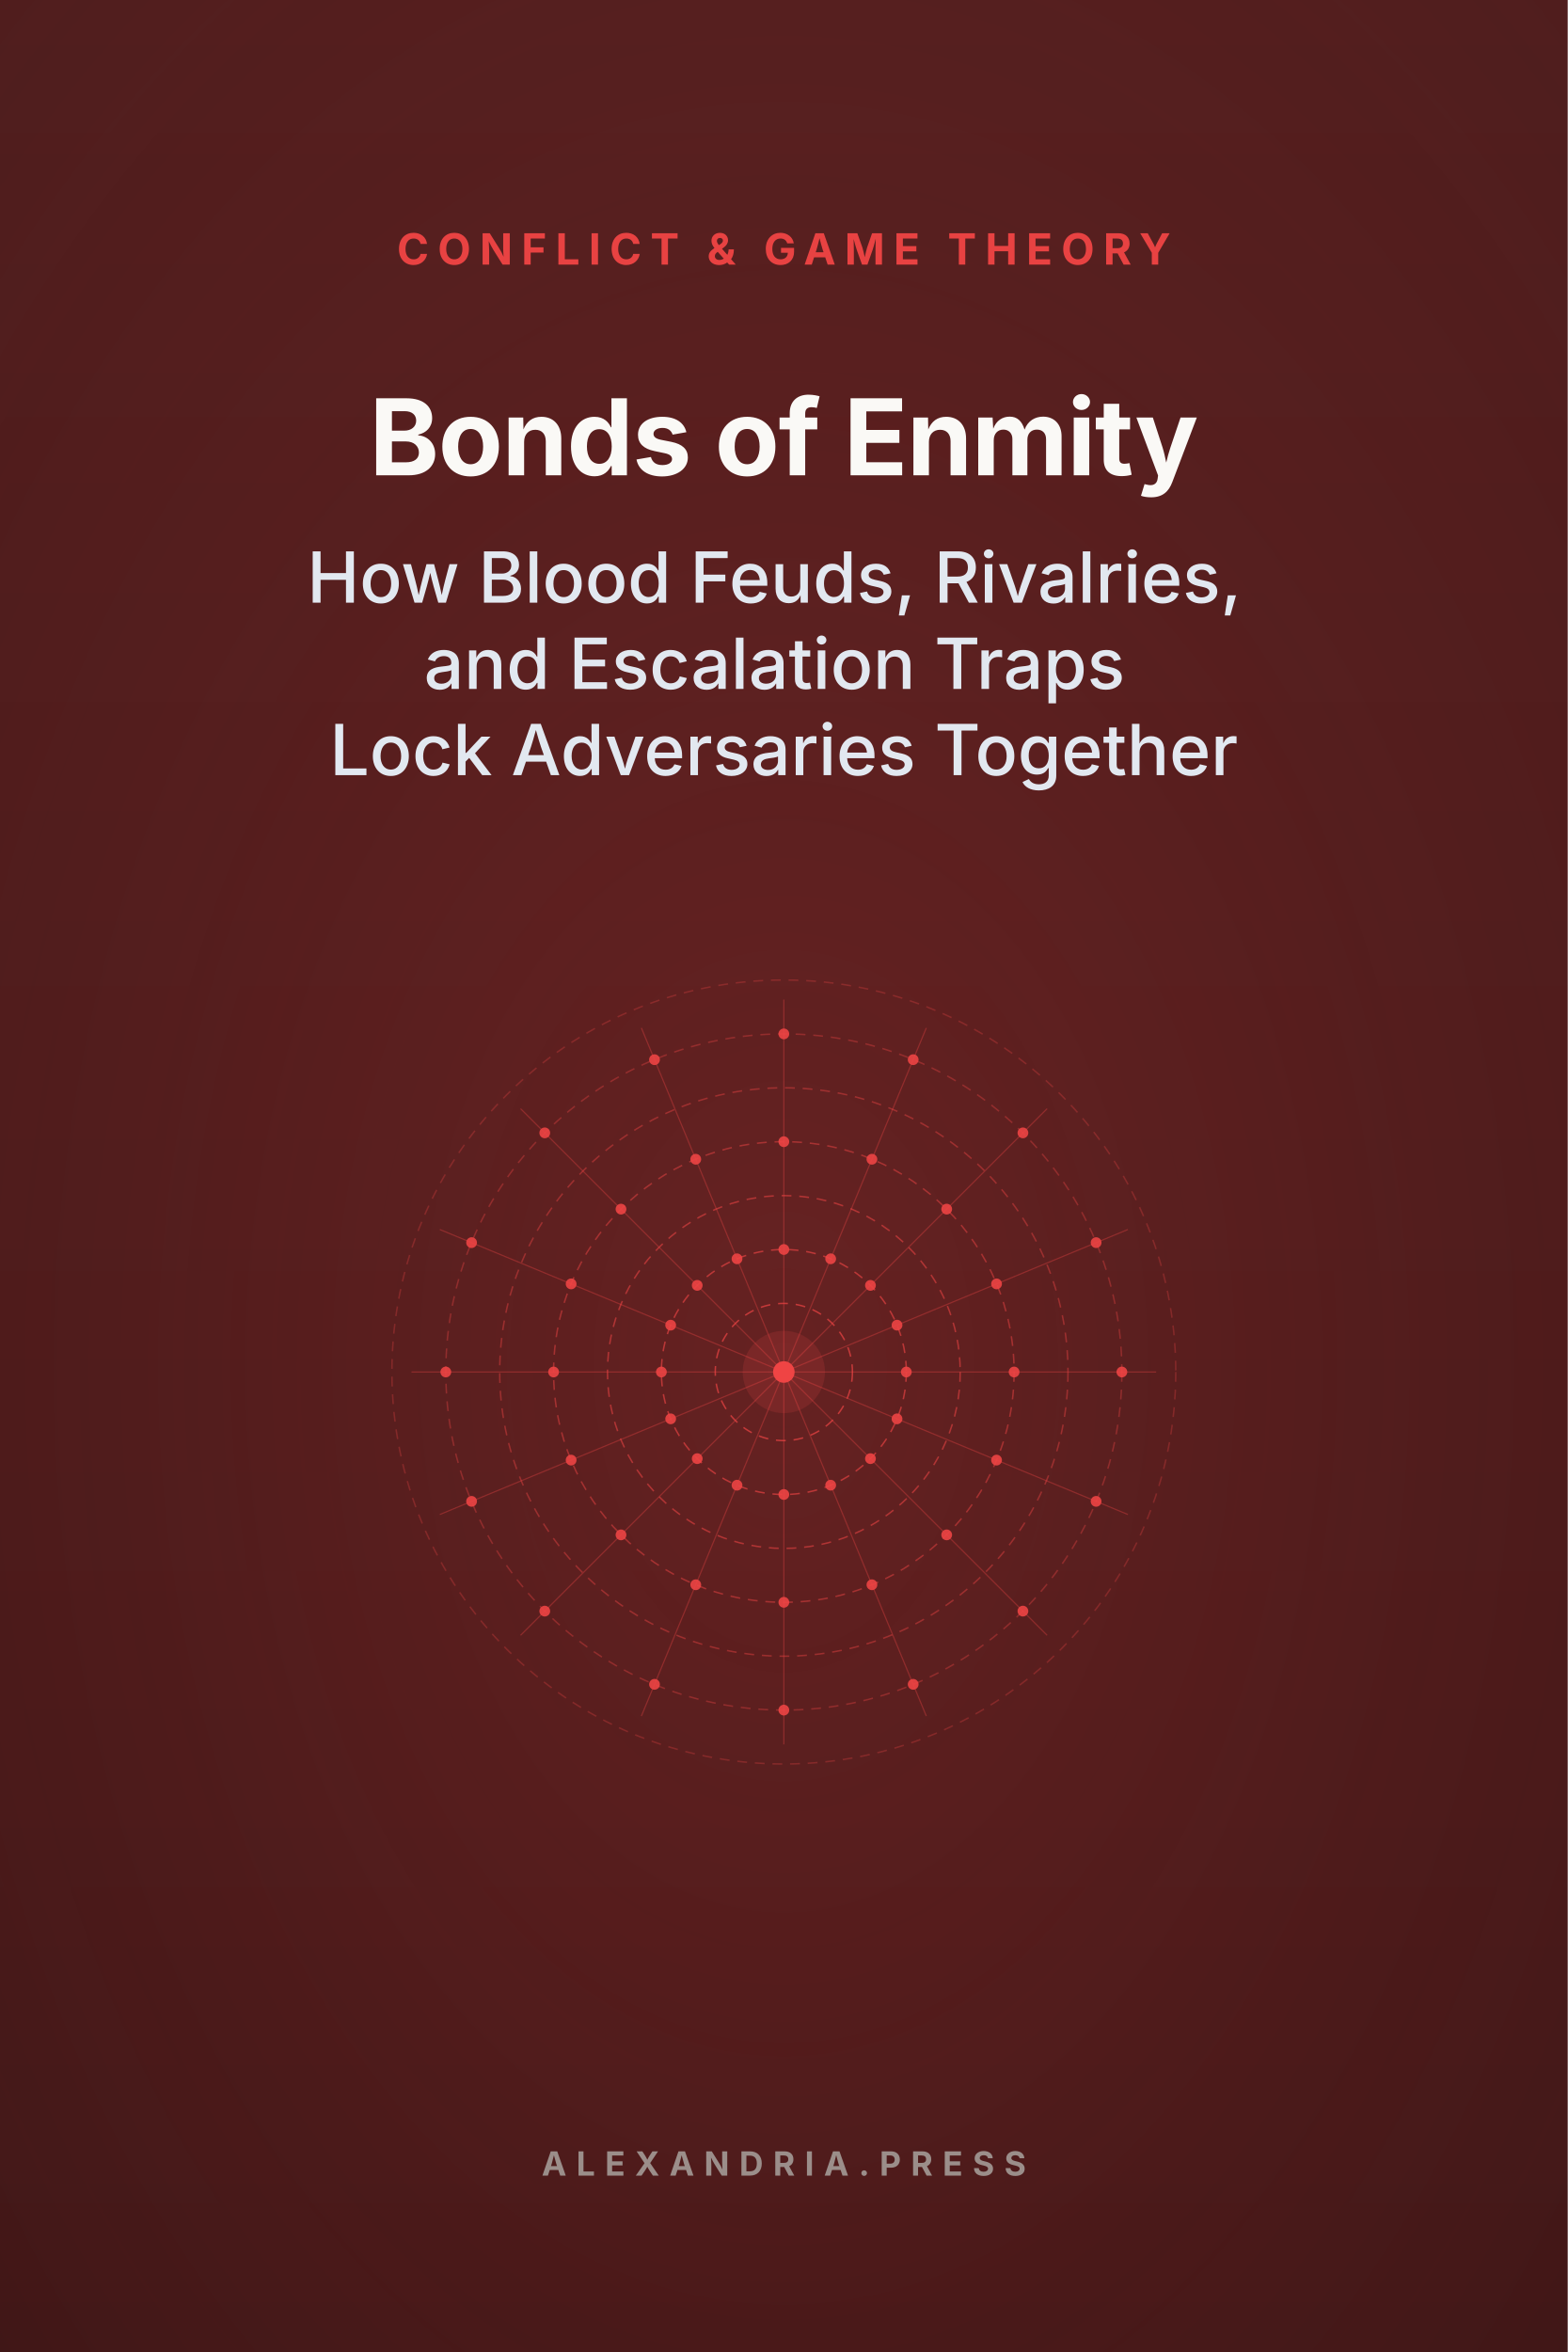
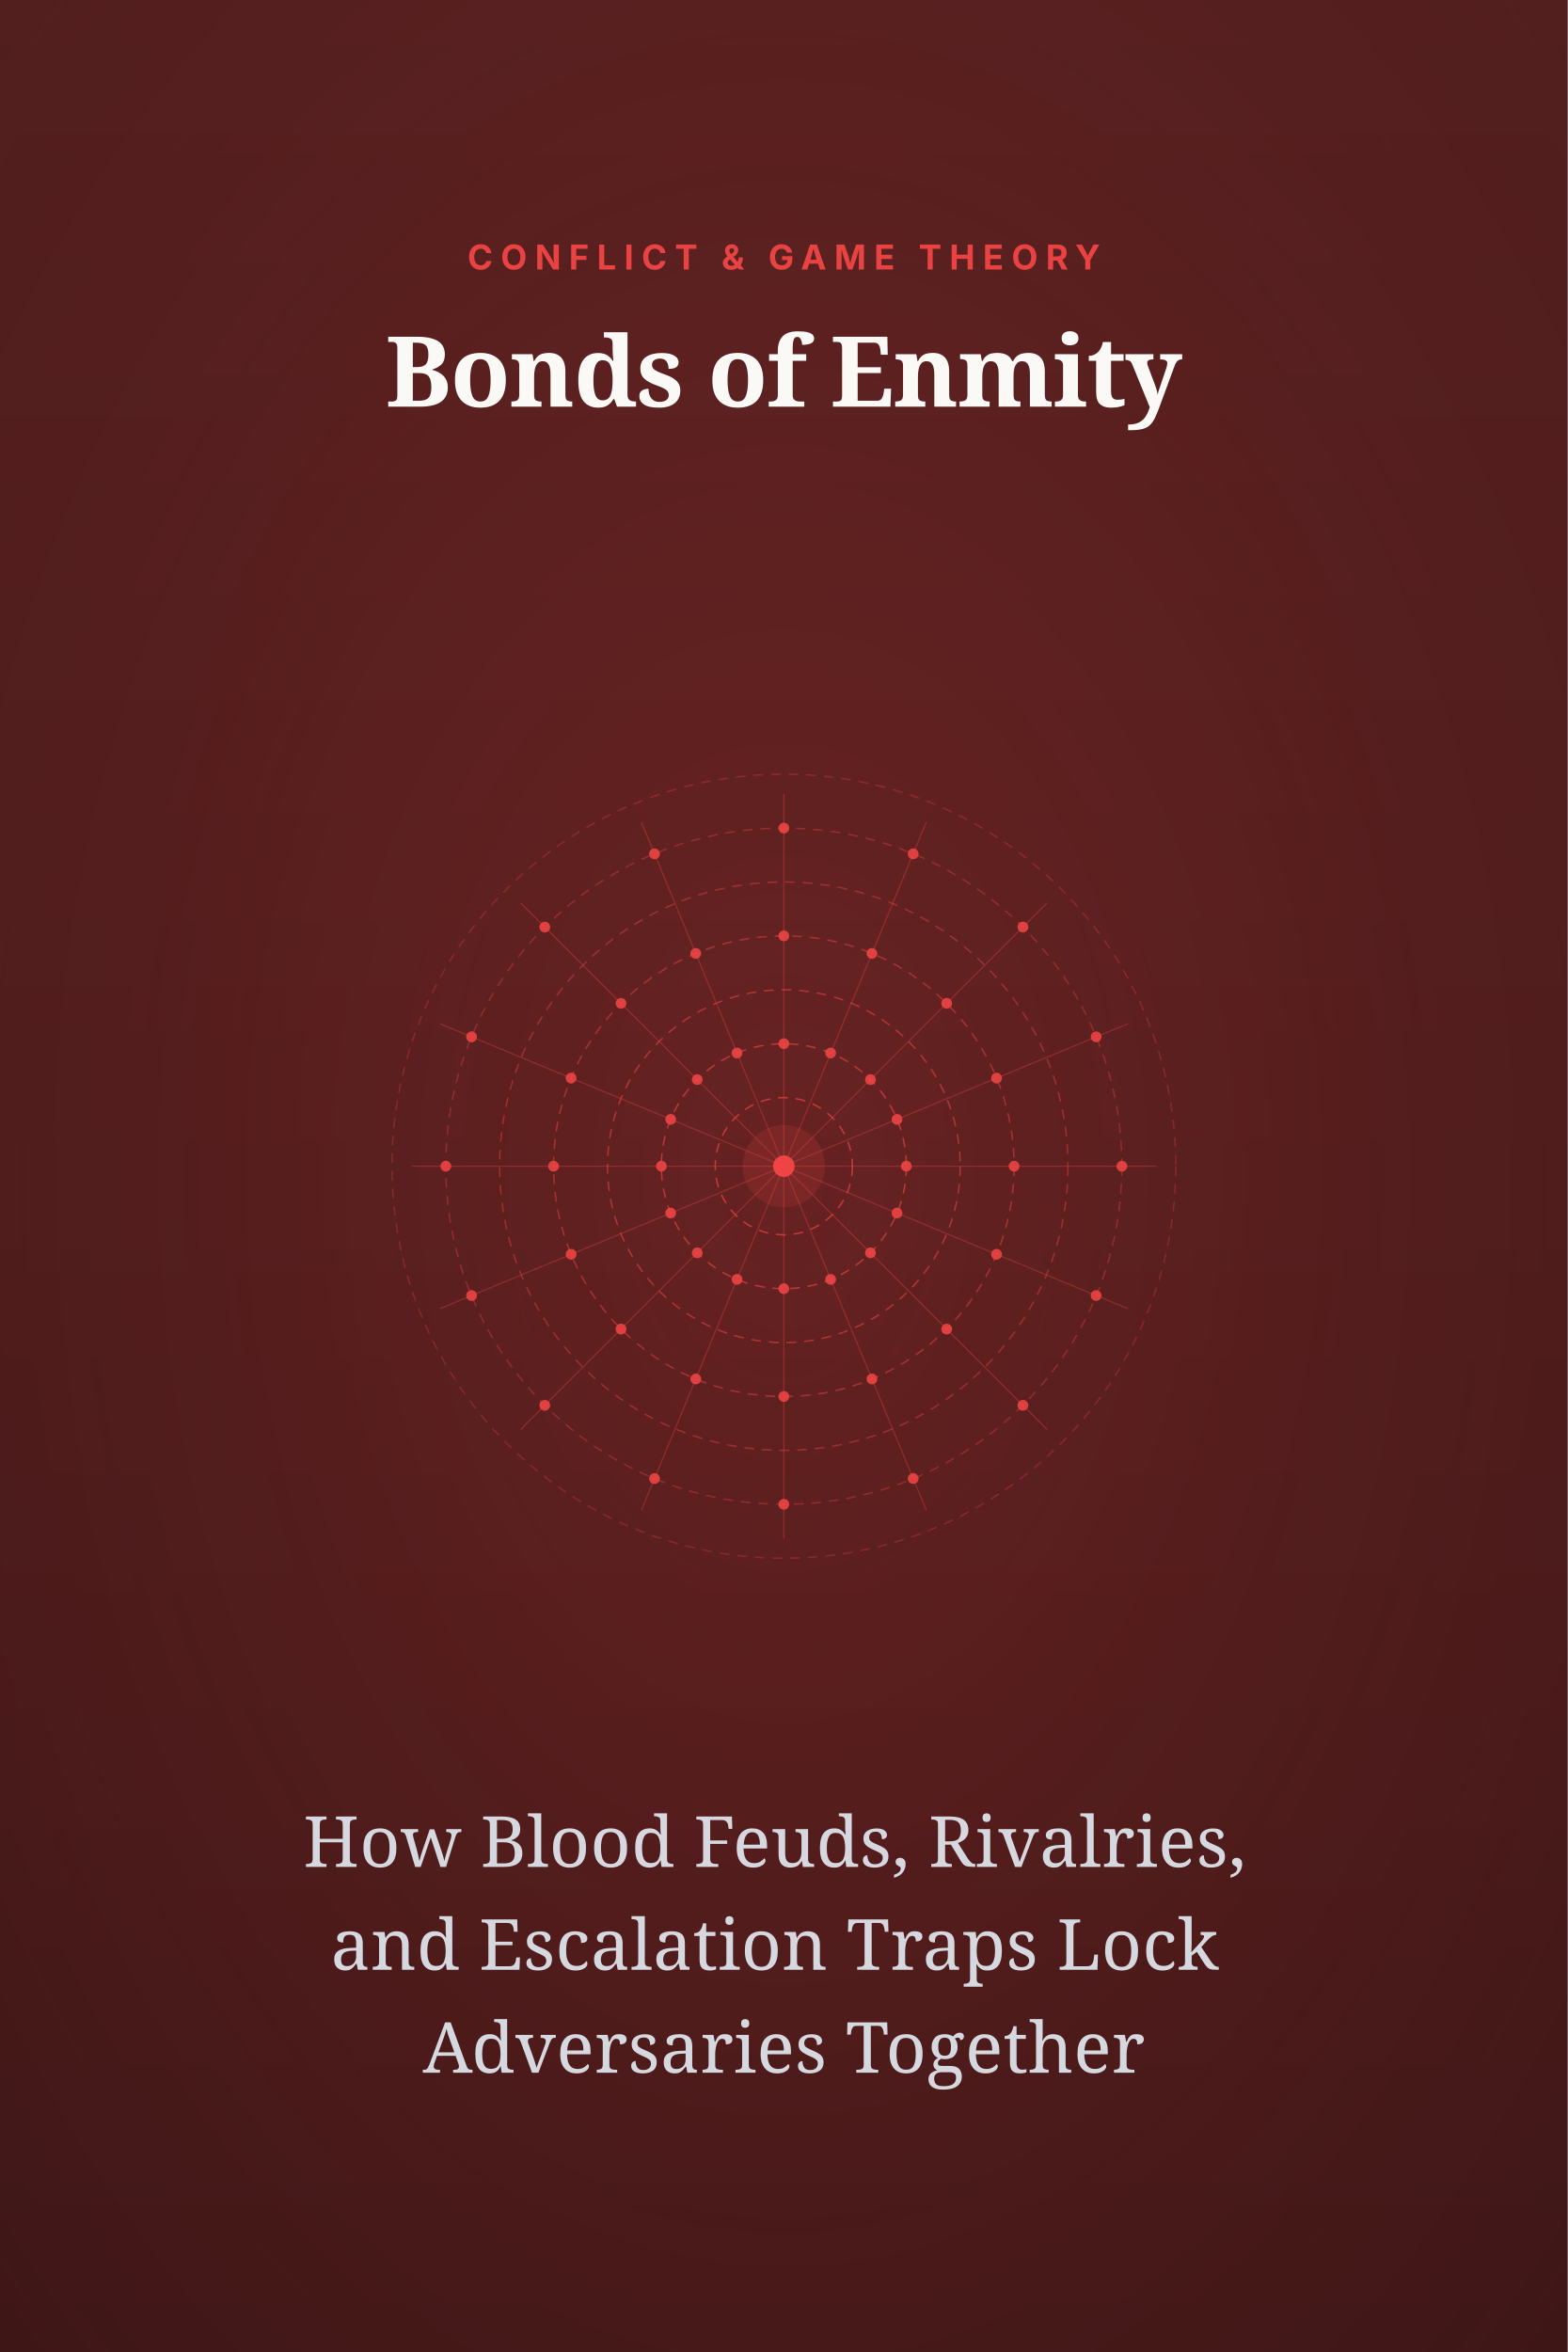
<svg xmlns="http://www.w3.org/2000/svg" viewBox="0 0 1600 2400" width="100%" height="100%">
  <defs>
    <linearGradient id="bg-bonds-of-enmity" x1="0%" y1="0%" x2="0%" y2="100%">
      <stop offset="0%" stop-color="#421a1a" />
      <stop offset="60%" stop-color="#351515" />
      <stop offset="100%" stop-color="#2d1212" />
    </linearGradient>
-     <radialGradient id="halo-bonds-of-enmity" cx="50%" cy="58%" r="75%">
+     <radialGradient id="halo-bonds-of-enmity" cx="50%" cy="50%" r="75%">
      <stop offset="0%" stop-color="#ef4444" stop-opacity="0.26" />
      <stop offset="55%" stop-color="#ef4444" stop-opacity="0.15" />
      <stop offset="100%" stop-color="#ef4444" stop-opacity="0.08" />
    </radialGradient>
  </defs>
  <rect width="1600" height="2400" fill="url(#bg-bonds-of-enmity)" />
  <rect width="1600" height="2400" fill="url(#halo-bonds-of-enmity)" />
-   <g text-anchor="middle" font-family="'Inter', -apple-system, sans-serif">
-     <text x="800" y="270" font-size="44" font-weight="700" letter-spacing="9" fill="#ef4444" opacity="0.95">CONFLICT &amp; GAME THEORY</text>
+   <g text-anchor="middle" font-family="'Inter', -apple-system, BlinkMacSystemFont, sans-serif">
+     <text x="800" y="275" font-size="35" font-weight="700" letter-spacing="8" fill="#ef4444" opacity="0.95">CONFLICT &amp; GAME THEORY</text>
  </g>
  <g text-anchor="middle">
-     <text x="800" y="485" font-family="'Inter', -apple-system, BlinkMacSystemFont, 'Segoe UI', sans-serif" font-size="108" font-weight="700" letter-spacing="-0.01em" fill="#faf9f6">
-       Bonds of Enmity
-     </text>
-     <text x="800" y="615" font-family="'Inter', -apple-system, BlinkMacSystemFont, 'Segoe UI', sans-serif" font-size="72" font-weight="500" fill="#e2e8f0">
-       <tspan x="800" dy="0">How Blood Feuds, Rivalries,</tspan>
-       <tspan x="800" dy="88">and Escalation Traps</tspan>
-       <tspan x="800" dy="88">Lock Adversaries Together</tspan>
-     </text>
+     <text x="800" y="415" font-family="'Literata', Georgia, serif" font-size="100" font-weight="700" letter-spacing="-0.01em" fill="#faf9f6">Bonds of Enmity</text>
  </g>
-   <g class="emblem-network">
+   <g class="emblem-network" transform="translate(0, -210)">
    <circle cx="800" cy="1400" r="70" stroke="#ef4444" stroke-width="1.5" stroke-dasharray="10,8" fill="none" opacity="0.69" />
    <circle cx="800" cy="1400" r="125" stroke="#ef4444" stroke-width="1.5" stroke-dasharray="10,8" fill="none" opacity="0.63" />
    <circle cx="800" cy="1400" r="180" stroke="#ef4444" stroke-width="1.5" stroke-dasharray="10,8" fill="none" opacity="0.56" />
    <circle cx="800" cy="1400" r="235" stroke="#ef4444" stroke-width="1.5" stroke-dasharray="10,8" fill="none" opacity="0.49" />
    <circle cx="800" cy="1400" r="290" stroke="#ef4444" stroke-width="1.5" stroke-dasharray="10,8" fill="none" opacity="0.43" />
    <circle cx="800" cy="1400" r="345" stroke="#ef4444" stroke-width="1.5" stroke-dasharray="10,8" fill="none" opacity="0.36" />
    <circle cx="800" cy="1400" r="400" stroke="#ef4444" stroke-width="1.5" stroke-dasharray="10,8" fill="none" opacity="0.29" />
    <line x1="800" y1="1400" x2="1180.0" y2="1400.0" stroke="#ef4444" stroke-width="1.2" opacity="0.35" />
    <circle cx="925.0" cy="1400.0" r="5.5" fill="#ef4444" opacity="0.88" />
    <circle cx="1035.0" cy="1400.0" r="5.5" fill="#ef4444" opacity="0.88" />
    <circle cx="1145.0" cy="1400.0" r="5.5" fill="#ef4444" opacity="0.88" />
    <line x1="800" y1="1400" x2="1151.1" y2="1545.4" stroke="#ef4444" stroke-width="1.2" opacity="0.35" />
    <circle cx="915.5" cy="1447.8" r="5.5" fill="#ef4444" opacity="0.88" />
    <circle cx="1017.1" cy="1489.9" r="5.5" fill="#ef4444" opacity="0.88" />
    <circle cx="1118.7" cy="1532.0" r="5.5" fill="#ef4444" opacity="0.88" />
    <line x1="800" y1="1400" x2="1068.7" y2="1668.7" stroke="#ef4444" stroke-width="1.2" opacity="0.35" />
    <circle cx="888.4" cy="1488.4" r="5.5" fill="#ef4444" opacity="0.88" />
    <circle cx="966.2" cy="1566.2" r="5.5" fill="#ef4444" opacity="0.88" />
    <circle cx="1044.0" cy="1644.0" r="5.5" fill="#ef4444" opacity="0.88" />
    <line x1="800" y1="1400" x2="945.4" y2="1751.1" stroke="#ef4444" stroke-width="1.2" opacity="0.35" />
    <circle cx="847.8" cy="1515.5" r="5.5" fill="#ef4444" opacity="0.88" />
    <circle cx="889.9" cy="1617.1" r="5.5" fill="#ef4444" opacity="0.88" />
    <circle cx="932.0" cy="1718.7" r="5.5" fill="#ef4444" opacity="0.88" />
    <line x1="800" y1="1400" x2="800.0" y2="1780.0" stroke="#ef4444" stroke-width="1.2" opacity="0.35" />
    <circle cx="800.0" cy="1525.0" r="5.5" fill="#ef4444" opacity="0.88" />
    <circle cx="800.0" cy="1635.0" r="5.5" fill="#ef4444" opacity="0.88" />
    <circle cx="800.0" cy="1745.0" r="5.5" fill="#ef4444" opacity="0.88" />
    <line x1="800" y1="1400" x2="654.6" y2="1751.1" stroke="#ef4444" stroke-width="1.2" opacity="0.35" />
    <circle cx="752.2" cy="1515.5" r="5.5" fill="#ef4444" opacity="0.88" />
    <circle cx="710.1" cy="1617.1" r="5.5" fill="#ef4444" opacity="0.88" />
    <circle cx="668.0" cy="1718.7" r="5.5" fill="#ef4444" opacity="0.88" />
    <line x1="800" y1="1400" x2="531.3" y2="1668.7" stroke="#ef4444" stroke-width="1.2" opacity="0.35" />
    <circle cx="711.6" cy="1488.4" r="5.5" fill="#ef4444" opacity="0.88" />
    <circle cx="633.8" cy="1566.2" r="5.5" fill="#ef4444" opacity="0.88" />
    <circle cx="556.0" cy="1644.0" r="5.5" fill="#ef4444" opacity="0.88" />
    <line x1="800" y1="1400" x2="448.9" y2="1545.4" stroke="#ef4444" stroke-width="1.2" opacity="0.35" />
    <circle cx="684.5" cy="1447.8" r="5.5" fill="#ef4444" opacity="0.88" />
    <circle cx="582.9" cy="1489.9" r="5.5" fill="#ef4444" opacity="0.88" />
    <circle cx="481.3" cy="1532.0" r="5.5" fill="#ef4444" opacity="0.88" />
    <line x1="800" y1="1400" x2="420.0" y2="1400.0" stroke="#ef4444" stroke-width="1.2" opacity="0.35" />
    <circle cx="675.0" cy="1400.0" r="5.5" fill="#ef4444" opacity="0.88" />
    <circle cx="565.0" cy="1400.0" r="5.5" fill="#ef4444" opacity="0.88" />
    <circle cx="455.0" cy="1400.0" r="5.5" fill="#ef4444" opacity="0.88" />
    <line x1="800" y1="1400" x2="448.9" y2="1254.6" stroke="#ef4444" stroke-width="1.2" opacity="0.35" />
    <circle cx="684.5" cy="1352.2" r="5.5" fill="#ef4444" opacity="0.88" />
    <circle cx="582.9" cy="1310.1" r="5.5" fill="#ef4444" opacity="0.88" />
    <circle cx="481.3" cy="1268.0" r="5.5" fill="#ef4444" opacity="0.88" />
    <line x1="800" y1="1400" x2="531.3" y2="1131.3" stroke="#ef4444" stroke-width="1.2" opacity="0.35" />
    <circle cx="711.6" cy="1311.6" r="5.5" fill="#ef4444" opacity="0.88" />
    <circle cx="633.8" cy="1233.8" r="5.5" fill="#ef4444" opacity="0.88" />
    <circle cx="556.0" cy="1156.0" r="5.5" fill="#ef4444" opacity="0.88" />
    <line x1="800" y1="1400" x2="654.6" y2="1048.9" stroke="#ef4444" stroke-width="1.2" opacity="0.35" />
    <circle cx="752.2" cy="1284.5" r="5.5" fill="#ef4444" opacity="0.88" />
    <circle cx="710.1" cy="1182.9" r="5.5" fill="#ef4444" opacity="0.88" />
    <circle cx="668.0" cy="1081.3" r="5.5" fill="#ef4444" opacity="0.88" />
    <line x1="800" y1="1400" x2="800.0" y2="1020.0" stroke="#ef4444" stroke-width="1.2" opacity="0.35" />
    <circle cx="800.0" cy="1275.0" r="5.5" fill="#ef4444" opacity="0.88" />
    <circle cx="800.0" cy="1165.0" r="5.5" fill="#ef4444" opacity="0.88" />
    <circle cx="800.0" cy="1055.0" r="5.5" fill="#ef4444" opacity="0.88" />
    <line x1="800" y1="1400" x2="945.4" y2="1048.9" stroke="#ef4444" stroke-width="1.2" opacity="0.35" />
    <circle cx="847.8" cy="1284.5" r="5.5" fill="#ef4444" opacity="0.88" />
    <circle cx="889.9" cy="1182.9" r="5.5" fill="#ef4444" opacity="0.88" />
    <circle cx="932.0" cy="1081.3" r="5.5" fill="#ef4444" opacity="0.88" />
    <line x1="800" y1="1400" x2="1068.7" y2="1131.3" stroke="#ef4444" stroke-width="1.2" opacity="0.35" />
    <circle cx="888.4" cy="1311.6" r="5.5" fill="#ef4444" opacity="0.88" />
    <circle cx="966.2" cy="1233.8" r="5.5" fill="#ef4444" opacity="0.88" />
    <circle cx="1044.0" cy="1156.0" r="5.5" fill="#ef4444" opacity="0.88" />
    <line x1="800" y1="1400" x2="1151.1" y2="1254.6" stroke="#ef4444" stroke-width="1.2" opacity="0.35" />
    <circle cx="915.5" cy="1352.2" r="5.5" fill="#ef4444" opacity="0.88" />
    <circle cx="1017.1" cy="1310.1" r="5.5" fill="#ef4444" opacity="0.88" />
    <circle cx="1118.7" cy="1268.0" r="5.5" fill="#ef4444" opacity="0.88" />
    <circle cx="800" cy="1400" r="42" fill="#ef4444" opacity="0.16" />
    <circle cx="800" cy="1400" r="11" fill="#ef4444" />
  </g>
-   <g text-anchor="middle" font-family="'Inter', -apple-system, sans-serif">
-     <text x="800" y="2220" font-size="34" font-weight="700" letter-spacing="10" fill="#a8a29e" opacity="0.85">ALEXANDRIA.PRESS</text>
+   <g text-anchor="middle">
+     <text x="800" y="1905" font-family="'Literata', Georgia, serif" font-size="72" font-weight="500" letter-spacing="0.005em" fill="#e2e8f0" opacity="0.92">
+       <tspan x="800" dy="0">How Blood Feuds, Rivalries,</tspan>
+       <tspan x="800" dy="105">and Escalation Traps Lock</tspan>
+       <tspan x="800" dy="105">Adversaries Together</tspan>
+     </text>
  </g>
</svg>
